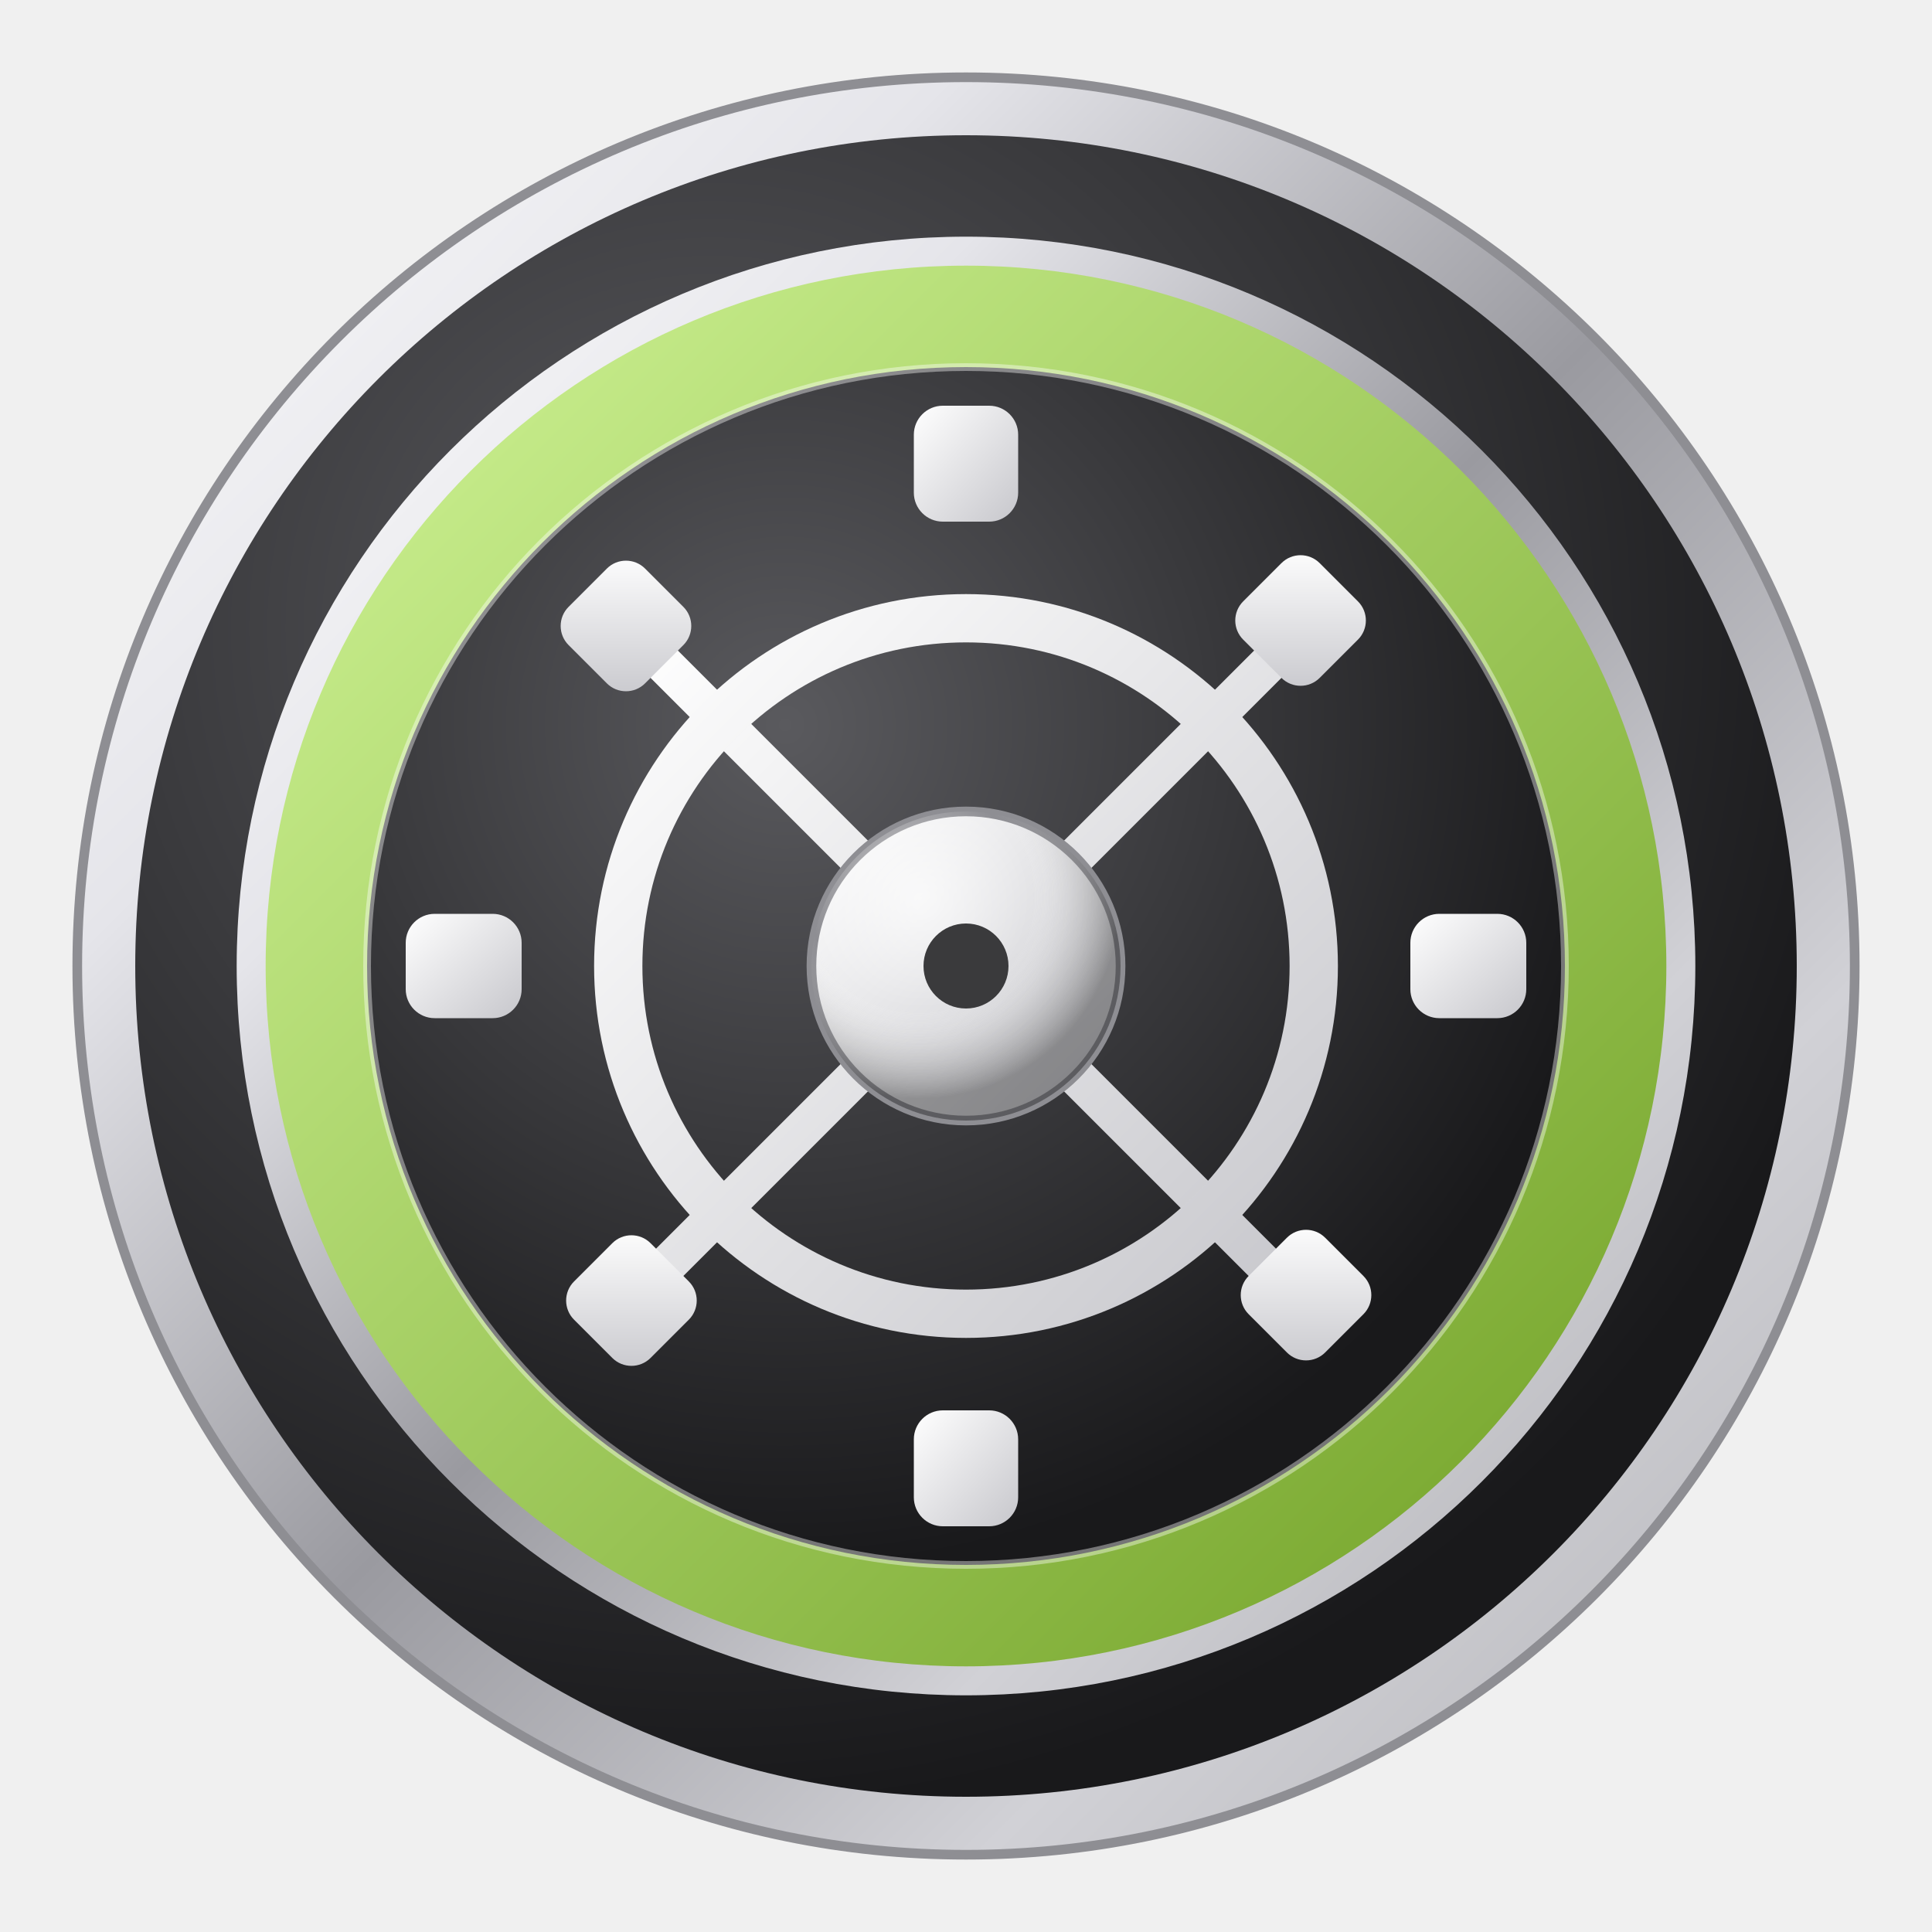
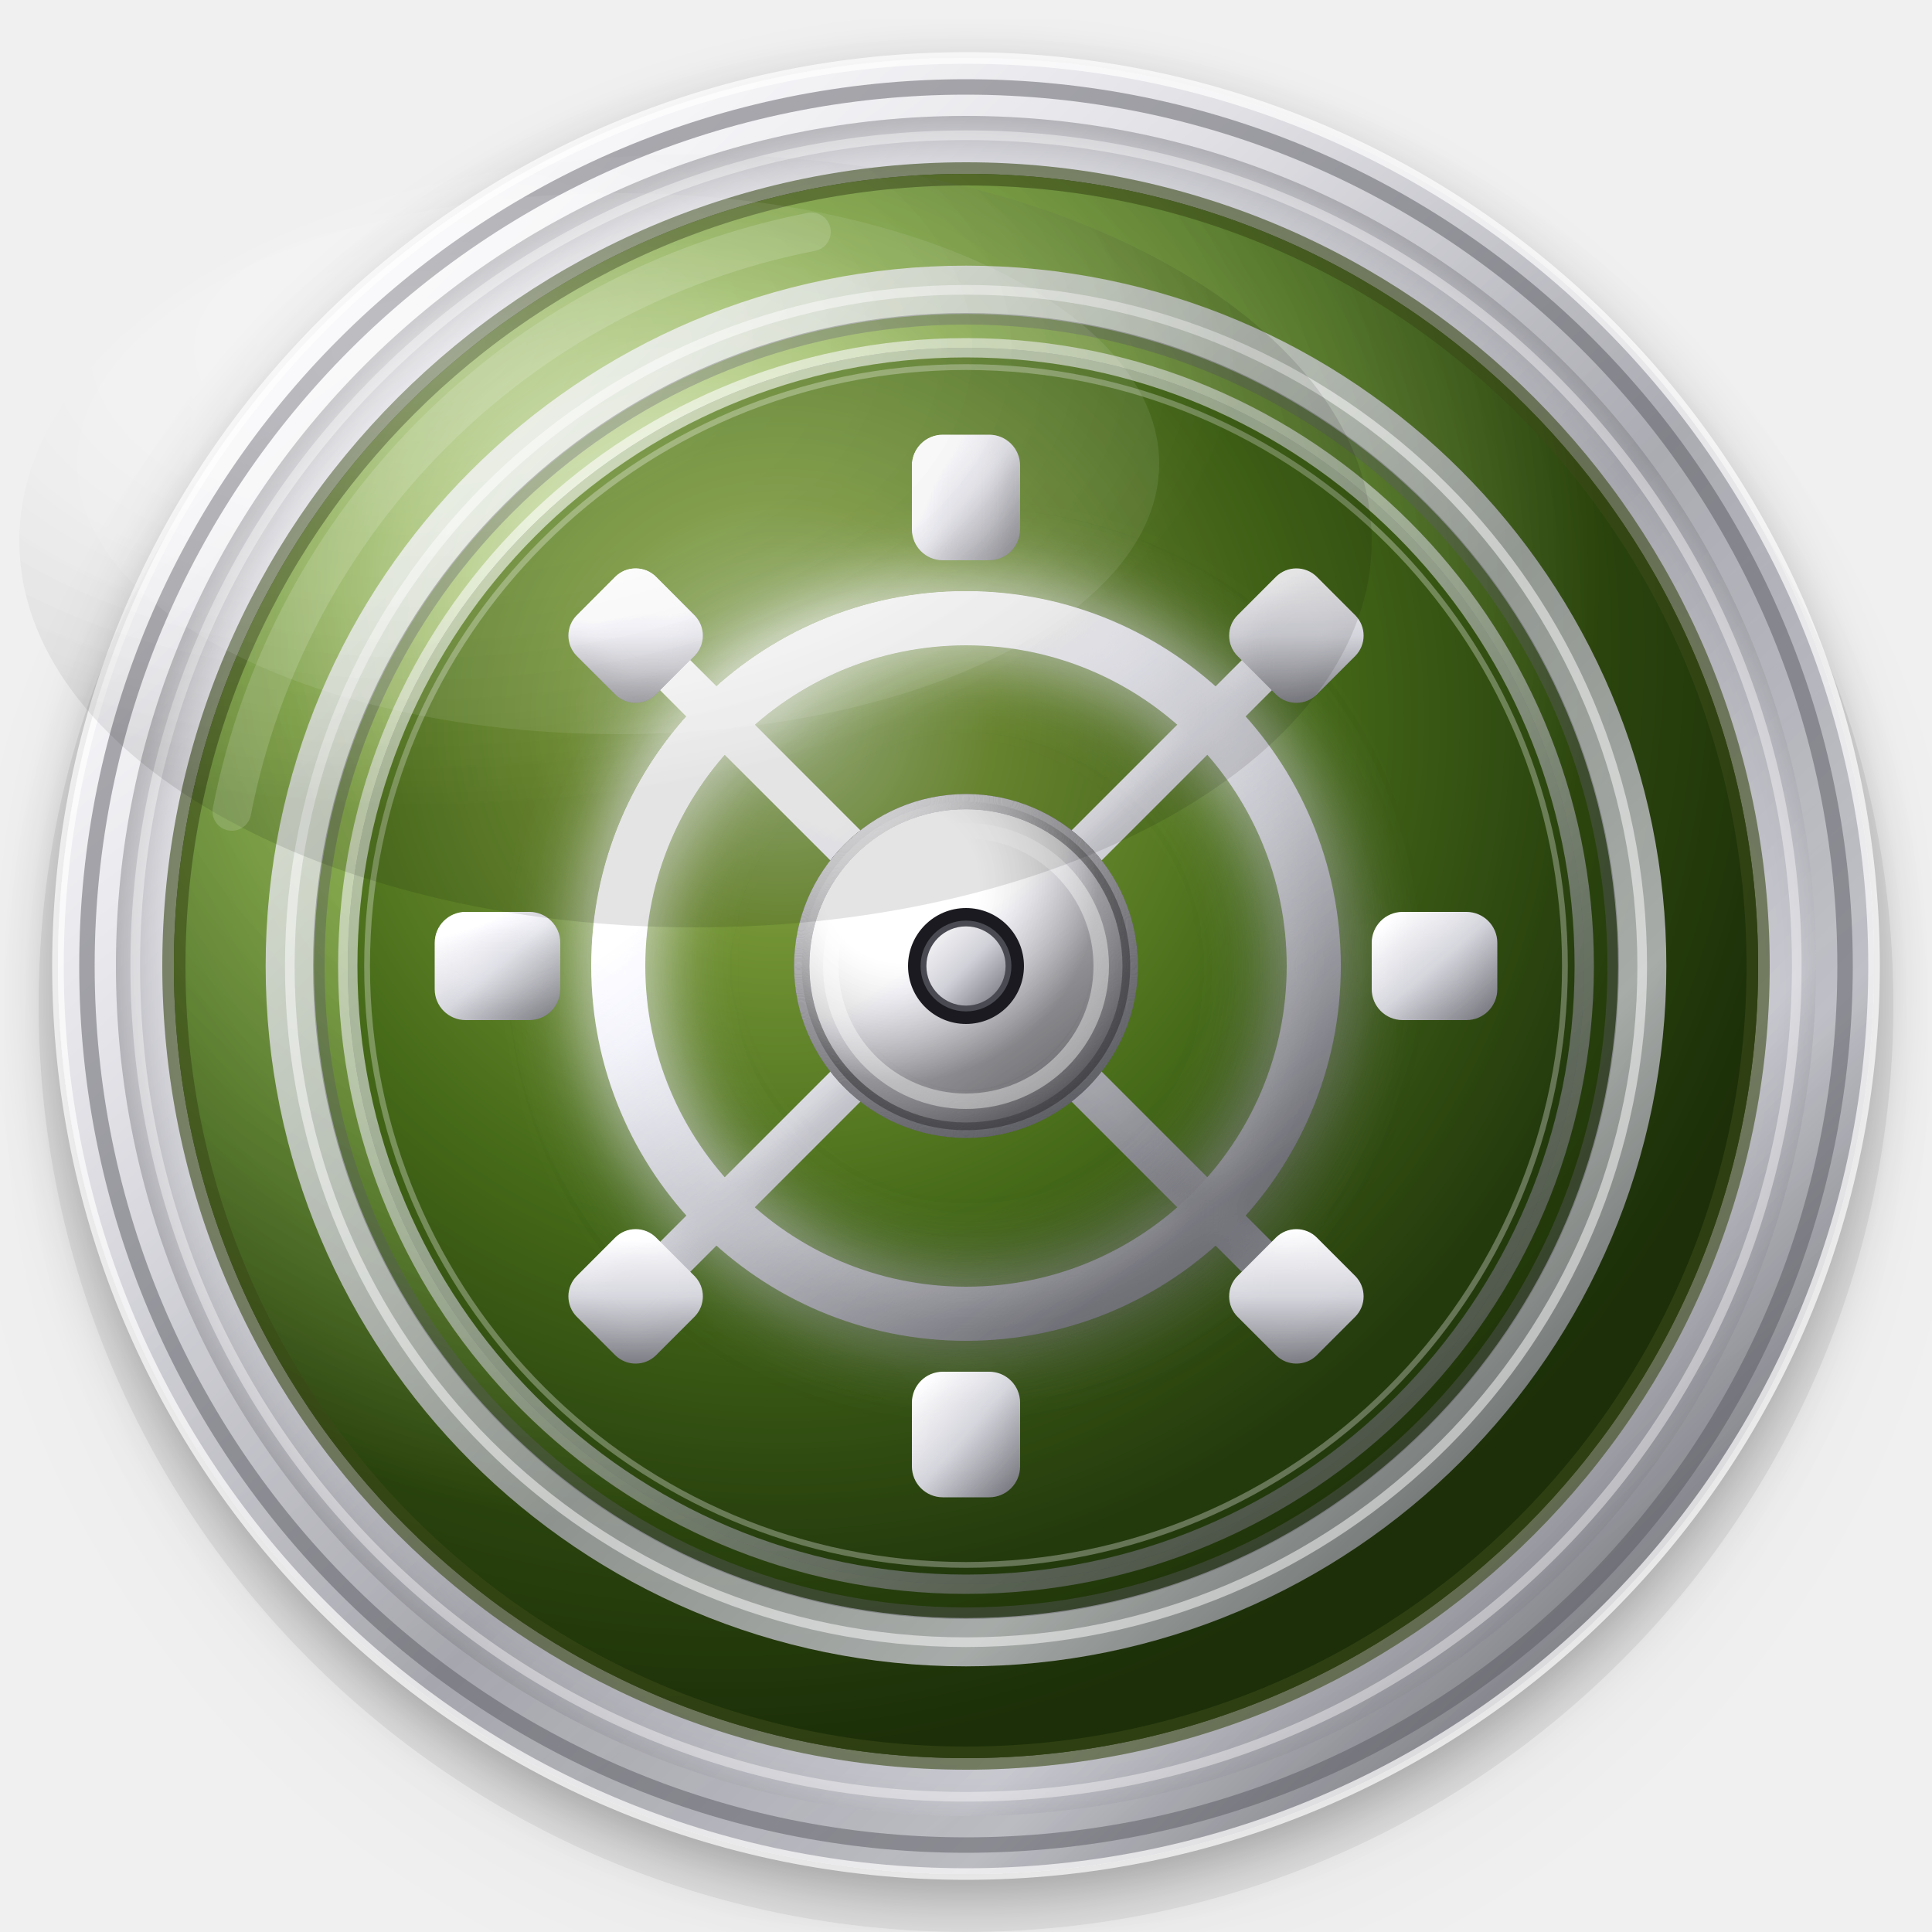
<svg xmlns="http://www.w3.org/2000/svg" viewBox="0 0 100 100" fill="none">
  <defs>
-     <linearGradient id="silver" x1="0%" y1="0%" x2="100%" y2="100%">
-       <stop offset="0%" stop-color="#fff" />
-       <stop offset="25%" stop-color="#E5E5EA" />
-       <stop offset="50%" stop-color="#9A9AA0" />
-       <stop offset="75%" stop-color="#D1D1D6" />
-       <stop offset="100%" stop-color="#AEAEB2" />
+     <filter id="shadow" x="-20%" y="-20%" width="140%" height="140%">
+       <feDropShadow dx="0" dy="2" stdDeviation="3" flood-color="#000" flood-opacity=".35" />
+     </filter>
+     <filter id="inner-shadow" x="-20%" y="-20%" width="140%" height="140%">
+       <feGaussianBlur in="SourceAlpha" stdDeviation="1.5" result="blur" />
+       <feOffset dx="1" dy="1" result="offsetBlur" />
+       <feComposite in="SourceGraphic" in2="offsetBlur" operator="out" result="inverse" />
+       <feFlood flood-color="#000" flood-opacity=".5" result="color" />
+       <feComposite in="color" in2="inverse" operator="in" result="shadow" />
+       <feComposite in="shadow" in2="SourceGraphic" operator="over" />
+     </filter>
+     <filter id="bevel" x="-10%" y="-10%" width="120%" height="120%">
+       <feGaussianBlur in="SourceAlpha" stdDeviation="1" result="blur" />
+       <feSpecularLighting in="blur" surfaceScale="4" specularConstant=".8" specularExponent="20" result="spec">
+         <fePointLight x="35" y="25" z="40" />
+       </feSpecularLighting>
+       <feComposite in="spec" in2="SourceAlpha" operator="in" result="specOut" />
+       <feComposite in="SourceGraphic" in2="specOut" operator="arithmetic" k1="0" k2="1" k3="1" k4="0" />
+     </filter>
+     <filter id="glow" x="-30%" y="-30%" width="160%" height="160%">
+       <feGaussianBlur stdDeviation="2" result="blur" />
+       <feComposite in="SourceGraphic" in2="blur" operator="over" />
+     </filter>
+     <filter id="deep-shadow" x="-30%" y="-30%" width="160%" height="160%">
+       <feDropShadow dx="0" dy="3" stdDeviation="4" flood-color="#1A1A1C" flood-opacity=".5" />
+       <feDropShadow dx="0" dy="1" stdDeviation="1.5" flood-color="#000" flood-opacity=".3" />
+     </filter>
+     <filter id="emboss" x="-10%" y="-10%" width="120%" height="120%">
+       <feGaussianBlur in="SourceAlpha" stdDeviation=".8" result="blur" />
+       <feSpecularLighting in="blur" surfaceScale="3" specularConstant=".6" specularExponent="15" result="spec" lighting-color="#fff">
+         <fePointLight x="30" y="20" z="30" />
+       </feSpecularLighting>
+       <feComposite in="spec" in2="SourceAlpha" operator="in" result="specOut" />
+       <feComposite in="SourceGraphic" in2="specOut" operator="arithmetic" k1="0" k2="1" k3=".6" k4="0" />
+     </filter>
+     <linearGradient id="rim-metal" x1="0%" y1="0%" x2="100%" y2="100%">
+       <stop offset="0%" stop-color="#FFFFFF" />
+       <stop offset="15%" stop-color="#F0F0F5" />
+       <stop offset="35%" stop-color="#D1D1D8" />
+       <stop offset="55%" stop-color="#A8A8B0" />
+       <stop offset="75%" stop-color="#C8C8D0" />
+       <stop offset="90%" stop-color="#7A7A82" />
+       <stop offset="100%" stop-color="#B0B0B8" />
    </linearGradient>
-     <linearGradient id="lime" x1="0%" y1="0%" x2="100%" y2="100%">
-       <stop offset="0%" stop-color="#D3F79A" />
-       <stop offset="100%" stop-color="#6E9E22" />
+     <linearGradient id="rim-highlight" x1="20%" y1="10%" x2="80%" y2="90%">
+       <stop offset="0%" stop-color="#FFFFFF" stop-opacity=".9" />
+       <stop offset="40%" stop-color="#FFFFFF" stop-opacity=".1" />
+       <stop offset="100%" stop-color="#000" stop-opacity=".15" />
    </linearGradient>
-     <radialGradient id="dark" cx="35%" cy="30%" r="70%">
-       <stop offset="0%" stop-color="#5A5A5E" />
-       <stop offset="100%" stop-color="#19191B" />
+     <radialGradient id="enamel-core" cx="35%" cy="30%" r="70%">
+       <stop offset="0%" stop-color="#E0FFB0" />
+       <stop offset="25%" stop-color="#9AC840" />
+       <stop offset="60%" stop-color="#5A8E18" />
+       <stop offset="100%" stop-color="#2A4A08" />
    </radialGradient>
-     <radialGradient id="reflection" cx="35%" cy="28%" r="65%">
-       <stop offset="0%" stop-color="#fff" stop-opacity=".65" />
-       <stop offset="55%" stop-color="#fff" stop-opacity="0" />
-       <stop offset="100%" stop-color="#000" stop-opacity=".35" />
+     <radialGradient id="enamel-gloss" cx="30%" cy="25%" r="60%">
+       <stop offset="0%" stop-color="#FFFFFF" stop-opacity=".6" />
+       <stop offset="40%" stop-color="#FFFFFF" stop-opacity=".15" />
+       <stop offset="100%" stop-color="#000" stop-opacity=".3" />
    </radialGradient>
-     <linearGradient id="icon" x1="0%" y1="0%" x2="100%" y2="100%">
-       <stop offset="0%" stop-color="#fff" />
-       <stop offset="100%" stop-color="#C7C7CC" />
+     <linearGradient id="icon-metal" x1="20%" y1="10%" x2="80%" y2="90%">
+       <stop offset="0%" stop-color="#FFFFFF" />
+       <stop offset="30%" stop-color="#E8E8F0" />
+       <stop offset="60%" stop-color="#B8B8C0" />
+       <stop offset="100%" stop-color="#6A6A72" />
+     </linearGradient>
+     <linearGradient id="star" x1="0%" y1="0%" x2="100%" y2="100%">
+       <stop offset="0%" stop-color="#FFFFFF" />
+       <stop offset="50%" stop-color="#D0D0D8" />
+       <stop offset="100%" stop-color="#6A6A72" />
    </linearGradient>
  </defs>
-   <circle cx="50" cy="50" r="46" fill="url(#silver)" stroke="#8E8E93" stroke-width=".5" />
-   <circle cx="50" cy="50" r="43" fill="url(#dark)" />
-   <circle cx="50" cy="50" r="37" fill="url(#lime)" stroke="url(#silver)" stroke-width="1.5" />
-   <circle cx="50" cy="50" r="31" fill="url(#dark)" />
-   <circle cx="50" cy="50" r="31" fill="none" stroke="#fff" stroke-width=".4" opacity=".4" />
-   <g stroke="url(#icon)" stroke-width="2" stroke-linecap="round">
-     <line x1="50" y1="24" x2="50" y2="76" />
-     <line x1="24" y1="50" x2="76" y2="50" />
-     <line x1="32.5" y1="32.5" x2="67.5" y2="67.5" />
-     <line x1="67.5" y1="32.5" x2="32.5" y2="67.5" />
+   <circle cx="50" cy="52" r="48" fill="#000" opacity=".08" filter="url(#shadow)" />
+   <circle cx="50" cy="50" r="47" fill="url(#rim-metal)" filter="url(#deep-shadow)" />
+   <circle cx="50" cy="50" r="47" fill="url(#rim-highlight)" opacity=".6" />
+   <circle cx="50" cy="50" r="47" fill="none" stroke="#FFFFFF" stroke-width=".6" opacity=".7" />
+   <circle cx="50" cy="50" r="45.5" fill="none" stroke="#5A5A62" stroke-width=".8" opacity=".5" />
+   <circle cx="50" cy="50" r="44" fill="url(#rim-metal)" filter="url(#inner-shadow)" />
+   <circle cx="50" cy="50" r="43" fill="none" stroke="#FFFFFF" stroke-width=".5" opacity=".4" />
+   <circle cx="50" cy="50" r="41" fill="#1E1E24" />
+   <circle cx="50" cy="50" r="41" fill="url(#enamel-core)" opacity=".85" />
+   <circle cx="50" cy="50" r="41" fill="url(#enamel-gloss)" />
+   <circle cx="50" cy="50" r="41" fill="none" stroke="#3A4A18" stroke-width="1.2" opacity=".6" />
+   <circle cx="50" cy="50" r="35" fill="none" stroke="url(#rim-metal)" stroke-width="2.5" opacity=".8" />
+   <circle cx="50" cy="50" r="35" fill="none" stroke="#FFFFFF" stroke-width=".5" opacity=".5" />
+   <circle cx="50" cy="50" r="33.5" fill="none" stroke="#5A5A62" stroke-width=".6" opacity=".4" />
+   <circle cx="50" cy="50" r="32" fill="#141418" />
+   <circle cx="50" cy="50" r="32" fill="url(#enamel-core)" opacity=".7" />
+   <circle cx="50" cy="50" r="32" fill="none" stroke="url(#icon-metal)" stroke-width="1" opacity=".6" />
+   <circle cx="50" cy="50" r="31" fill="none" stroke="#FFFFFF" stroke-width=".3" opacity=".3" />
+   <g filter="url(#emboss)">
+     <g stroke="url(#icon-metal)" stroke-width="2.2" stroke-linecap="round">
+       <line x1="50" y1="26" x2="50" y2="74" />
+       <line x1="26" y1="50" x2="74" y2="50" />
+       <line x1="33" y1="33" x2="67" y2="67" />
+       <line x1="67" y1="33" x2="33" y2="67" />
+     </g>
+     <circle cx="50" cy="50" r="18" fill="none" stroke="url(#icon-metal)" stroke-width="2.8" filter="url(#glow)" />
+     <g fill="url(#star)">
+       <rect x="47.2" y="22.5" width="5.6" height="6.5" rx="1.6" />
+       <rect x="47.2" y="71" width="5.6" height="6.5" rx="1.6" />
+       <rect x="22.5" y="47.2" width="6.5" height="5.6" rx="1.6" />
+       <rect x="71" y="47.2" width="6.5" height="5.6" rx="1.6" />
+       <rect x="30" y="30" width="5.8" height="5.8" rx="1.5" transform="rotate(45 32.9 32.9)" />
+       <rect x="64.2" y="30" width="5.8" height="5.8" rx="1.5" transform="rotate(45 67.1 32.9)" />
+       <rect x="30" y="64.2" width="5.8" height="5.8" rx="1.5" transform="rotate(45 32.9 67.1)" />
+       <rect x="64.2" y="64.2" width="5.8" height="5.8" rx="1.5" transform="rotate(45 67.1 67.1)" />
+     </g>
  </g>
-   <circle cx="50" cy="50" r="18" fill="none" stroke="url(#icon)" stroke-width="2.5" />
-   <g fill="url(#icon)">
-     <rect x="47.3" y="21" width="5.4" height="6" rx="1.5" />
-     <rect x="47.3" y="73" width="5.4" height="6" rx="1.5" />
-     <rect x="21" y="47.3" width="6" height="5.4" rx="1.5" />
-     <rect x="73" y="47.3" width="6" height="5.4" rx="1.5" />
-     <rect x="29.6" y="29.6" width="5.6" height="5.6" rx="1.4" transform="rotate(45 32.4 32.4)" />
-     <rect x="64.4" y="29.6" width="5.6" height="5.6" rx="1.4" transform="rotate(45 67.6 32.4)" />
-     <rect x="29.6" y="64.4" width="5.6" height="5.6" rx="1.4" transform="rotate(45 32.4 67.6)" />
-     <rect x="64.4" y="64.4" width="5.6" height="5.6" rx="1.4" transform="rotate(45 67.6 67.6)" />
-   </g>
-   <circle cx="50" cy="50" r="8" fill="url(#icon)" stroke="#8E8E93" stroke-width=".5" />
-   <circle cx="50" cy="50" r="8" fill="url(#reflection)" />
-   <circle cx="50" cy="50" r="2.2" fill="#3A3A3C" />
+   <circle cx="50" cy="50" r="8.5" fill="url(#icon-metal)" stroke="#4A4A52" stroke-width=".8" filter="url(#bevel)" />
+   <circle cx="50" cy="50" r="8.5" fill="url(#enamel-gloss)" />
+   <circle cx="50" cy="50" r="7" fill="none" stroke="#FFFFFF" stroke-width=".8" opacity=".4" />
+   <circle cx="50" cy="50" r="3" fill="#1A1A20" />
+   <circle cx="50" cy="50" r="2.2" fill="url(#star)" stroke="#4A4A52" stroke-width=".3" />
+   <ellipse cx="36" cy="28" rx="35" ry="20" fill="url(#enamel-gloss)" opacity=".35" />
+   <ellipse cx="32" cy="24" rx="28" ry="14" fill="#FFFFFF" opacity=".08" />
+   <path d="M12 42 A38 38 0 0 1 42 12" fill="none" stroke="#FFFFFF" stroke-width="2" opacity=".15" stroke-linecap="round" />
</svg>
